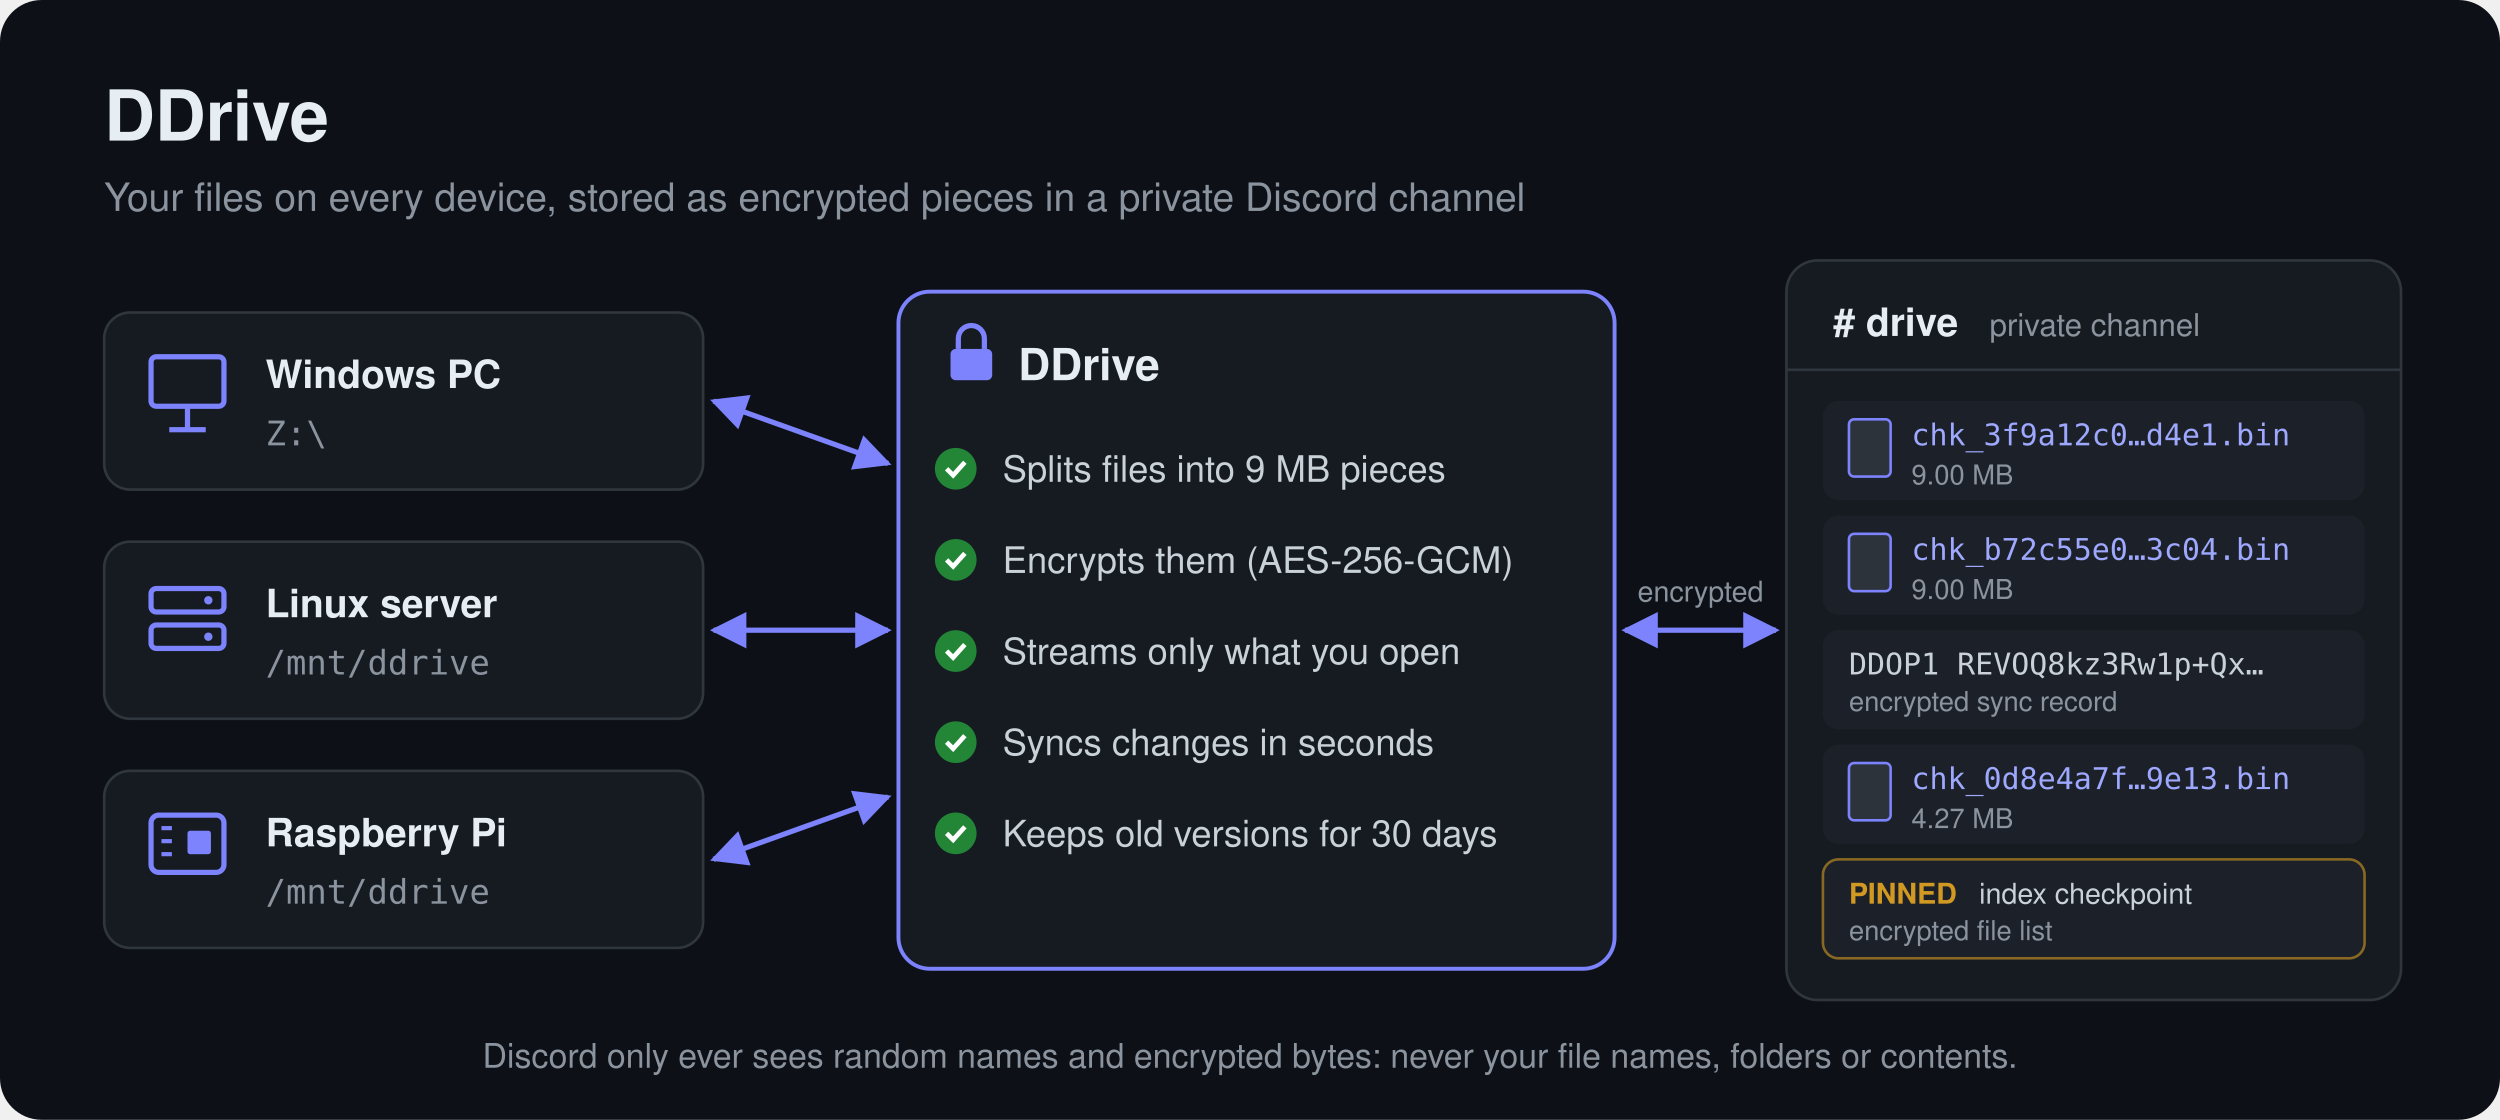
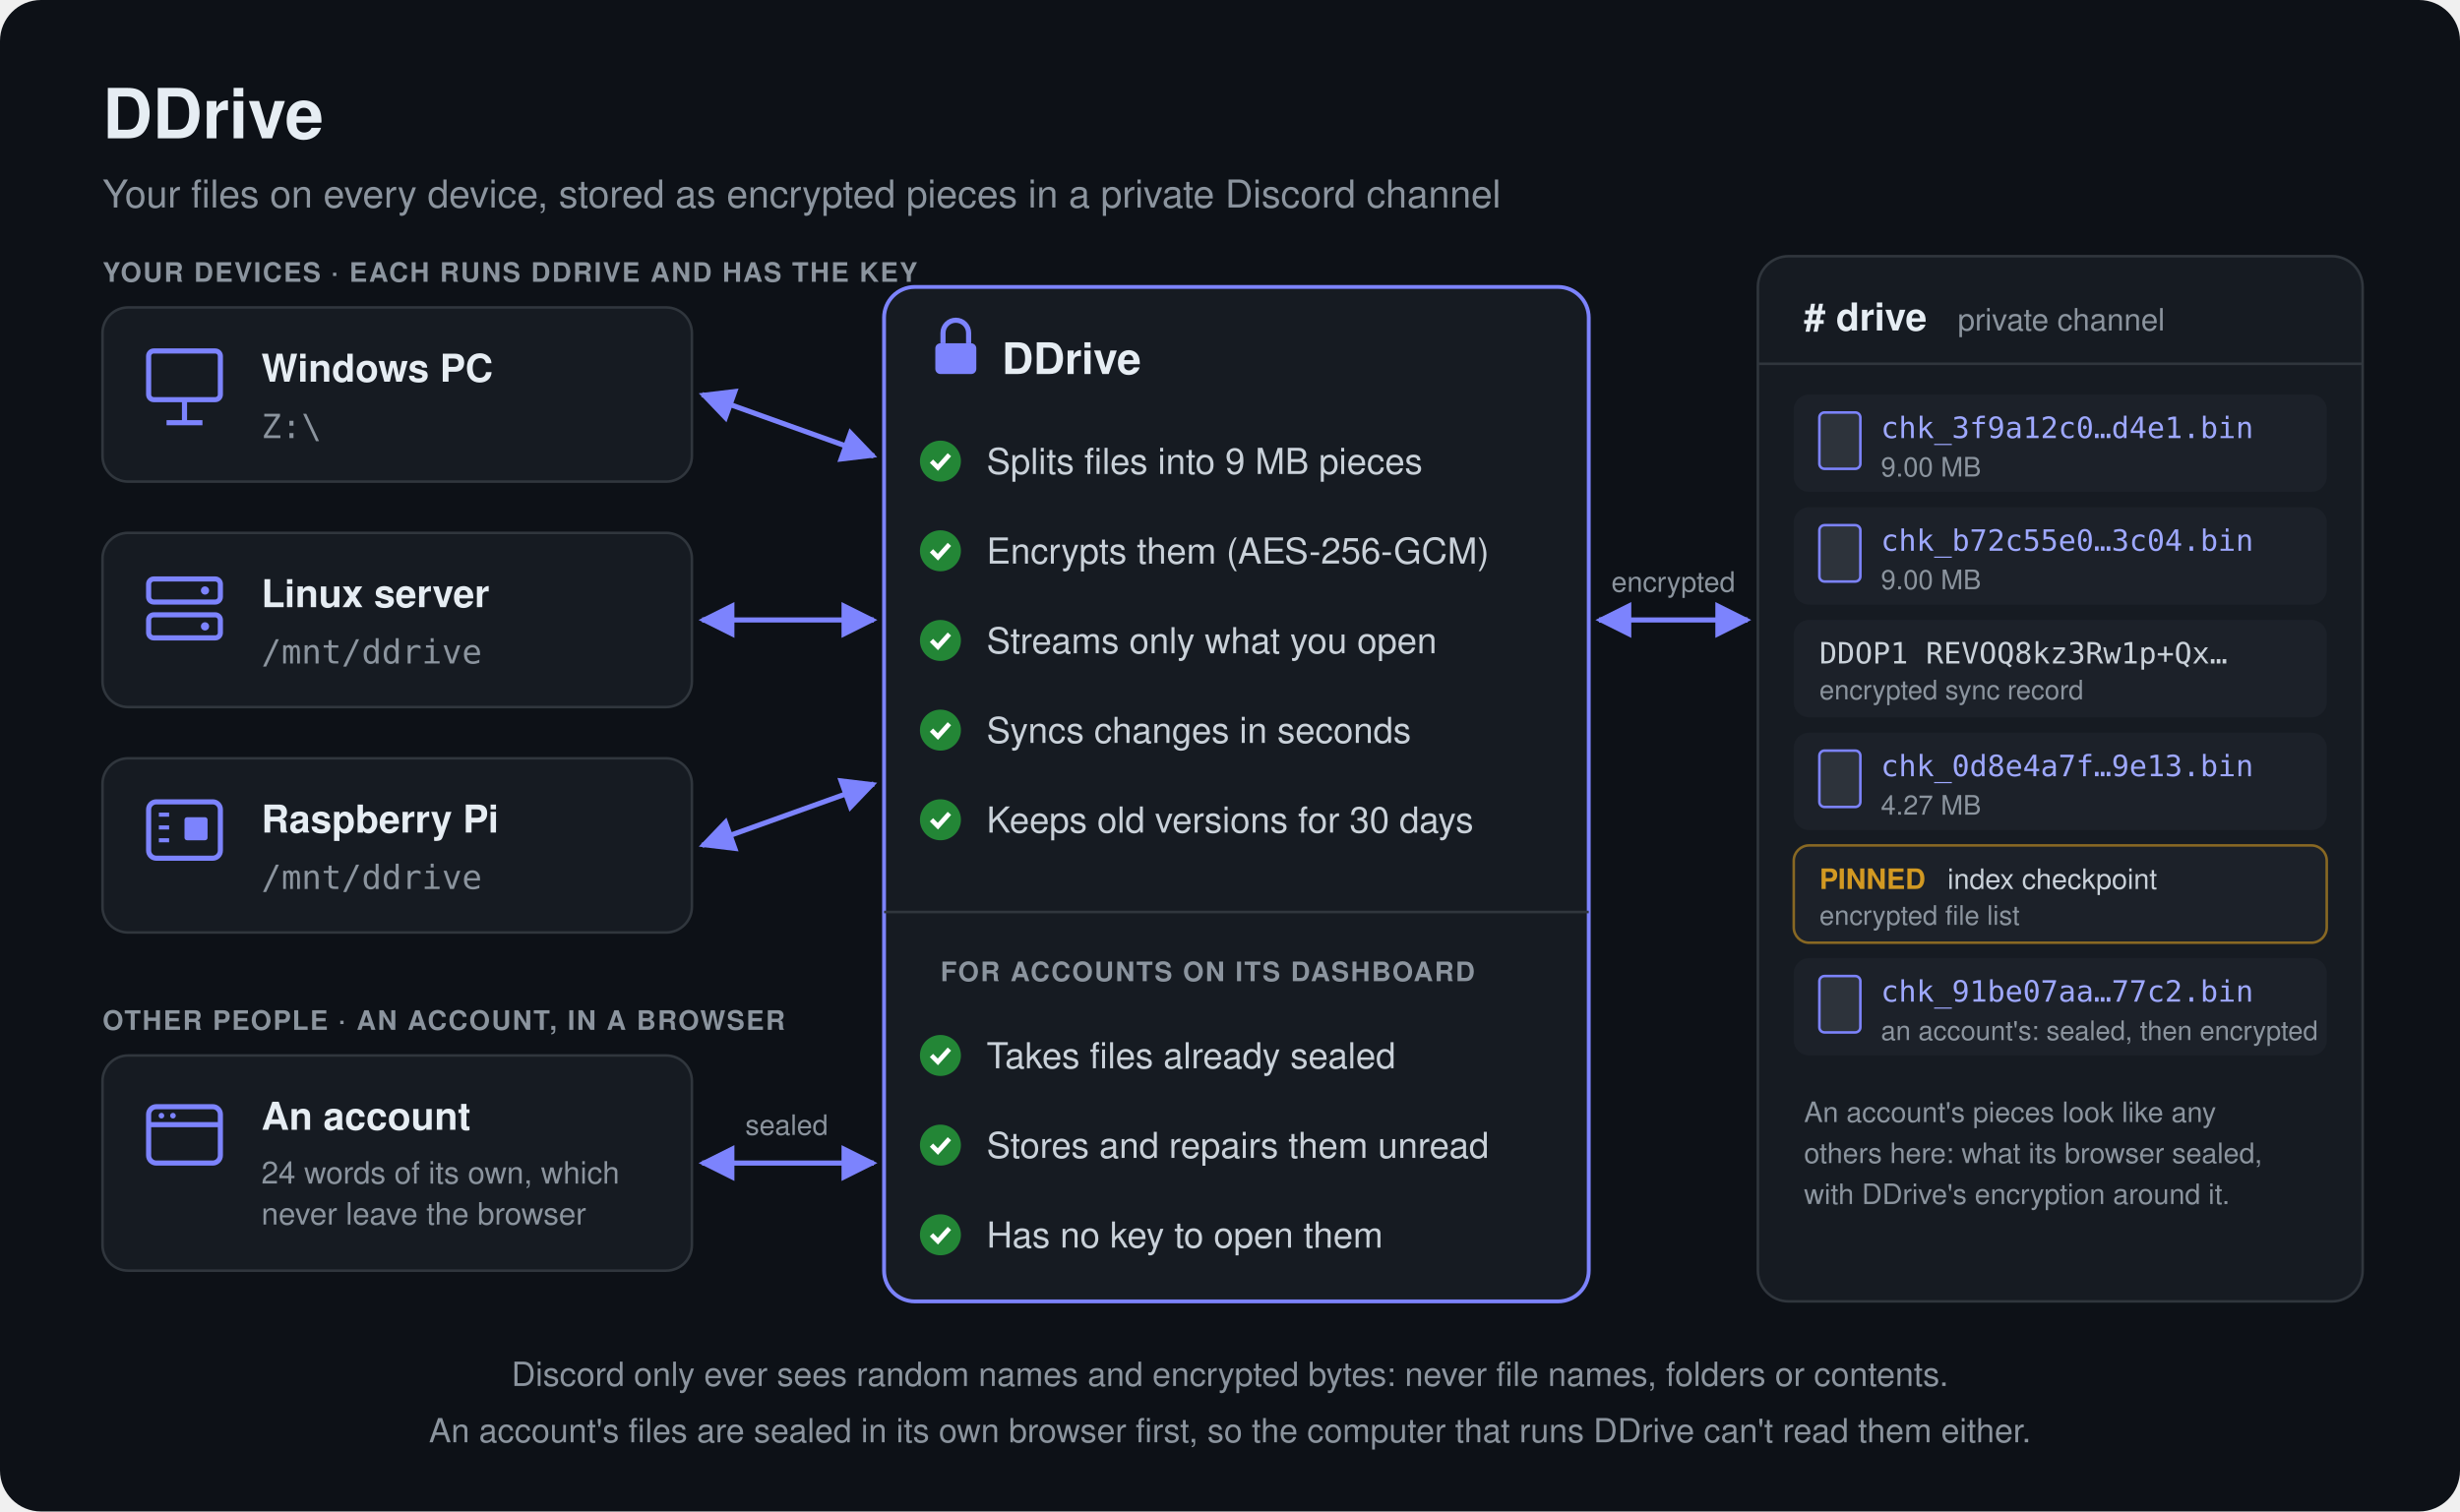
- <svg xmlns="http://www.w3.org/2000/svg" width="960" height="430" viewBox="0 0 960 430" font-family="-apple-system, 'Segoe UI', Helvetica, Arial, sans-serif" role="img" aria-label="DDrive overview: devices sync through DDrive, which stores encrypted pieces in a private Discord channel">
+ <svg xmlns="http://www.w3.org/2000/svg" width="960" height="590" viewBox="0 0 960 590" font-family="-apple-system, 'Segoe UI', Helvetica, Arial, sans-serif" role="img" aria-label="DDrive overview: your devices run DDrive, which encrypts your files and stores them as pieces in a private Discord channel. Other people's accounts are sealed in their own browser first, so the computer that runs DDrive stores them without being able to read them.">
  <defs>
    <marker id="arr" viewBox="0 0 10 10" refX="9" refY="5" markerWidth="7" markerHeight="7" orient="auto-start-reverse">
      <path d="M0,0 L10,5 L0,10 z" fill="#7c83fd" />
    </marker>
  </defs>
-   <rect width="960" height="430" rx="16" fill="#0d1117" />
+   <rect width="960" height="590" rx="16" fill="#0d1117" />
  <text x="40" y="54" fill="#e6edf3" font-size="27" font-weight="700">DDrive</text>
  <text x="40" y="81" fill="#8b949e" font-size="15">Your files on every device, stored as encrypted pieces in a private Discord channel</text>
+   <text x="40" y="110" fill="#8b949e" font-size="10.5" font-weight="600" letter-spacing="0.6">YOUR DEVICES · EACH RUNS DDRIVE AND HAS THE KEY</text>
  <g>
    <rect x="40" y="120" width="230" height="68" rx="10" fill="#161b22" stroke="#30363d" />
    <rect x="58" y="137" width="28" height="19" rx="2" fill="none" stroke="#7c83fd" stroke-width="2" />
    <path d="M65 165 h14 M72 156 v9" stroke="#7c83fd" stroke-width="2" fill="none" />
    <text x="102" y="149" fill="#e6edf3" font-size="15" font-weight="600">Windows PC</text>
    <text x="102" y="171" fill="#8b949e" font-size="13" font-family="Consolas, 'SFMono-Regular', Menlo, monospace">Z:\</text>
    <rect x="40" y="208" width="230" height="68" rx="10" fill="#161b22" stroke="#30363d" />
    <rect x="58" y="226" width="28" height="9" rx="2" fill="none" stroke="#7c83fd" stroke-width="2" />
    <rect x="58" y="240" width="28" height="9" rx="2" fill="none" stroke="#7c83fd" stroke-width="2" />
    <circle cx="80" cy="230.5" r="1.6" fill="#7c83fd" />
    <circle cx="80" cy="244.5" r="1.6" fill="#7c83fd" />
    <text x="102" y="237" fill="#e6edf3" font-size="15" font-weight="600">Linux server</text>
    <text x="102" y="259" fill="#8b949e" font-size="13" font-family="Consolas, 'SFMono-Regular', Menlo, monospace">/mnt/ddrive</text>
    <rect x="40" y="296" width="230" height="68" rx="10" fill="#161b22" stroke="#30363d" />
    <rect x="58" y="313" width="28" height="22" rx="3" fill="none" stroke="#7c83fd" stroke-width="2" />
    <path d="M62 318 h4 M62 323 h4 M62 328 h4" stroke="#7c83fd" stroke-width="1.6" />
    <rect x="72" y="319" width="9" height="9" rx="1" fill="#7c83fd" />
    <text x="102" y="325" fill="#e6edf3" font-size="15" font-weight="600">Raspberry Pi</text>
    <text x="102" y="347" fill="#8b949e" font-size="13" font-family="Consolas, 'SFMono-Regular', Menlo, monospace">/mnt/ddrive</text>
  </g>
  <g stroke="#7c83fd" stroke-width="2" fill="none">
    <path d="M274 154 L341 178" marker-start="url(#arr)" marker-end="url(#arr)" />
    <path d="M274 242 L341 242" marker-start="url(#arr)" marker-end="url(#arr)" />
    <path d="M274 330 L341 306" marker-start="url(#arr)" marker-end="url(#arr)" />
  </g>
-   <rect x="345" y="112" width="275" height="260" rx="12" fill="#161b22" stroke="#7c83fd" stroke-width="1.5" />
+   <text x="40" y="402" fill="#8b949e" font-size="10.5" font-weight="600" letter-spacing="0.6">OTHER PEOPLE · AN ACCOUNT, IN A BROWSER</text>
+   <rect x="40" y="412" width="230" height="84" rx="10" fill="#161b22" stroke="#30363d" />
+   <rect x="58" y="432" width="28" height="22" rx="3" fill="none" stroke="#7c83fd" stroke-width="2" />
+   <path d="M58 439 h28" stroke="#7c83fd" stroke-width="2" />
+   <circle cx="63" cy="435.5" r="1.1" fill="#7c83fd" />
+   <circle cx="67.500" cy="435.5" r="1.1" fill="#7c83fd" />
+   <text x="102" y="441" fill="#e6edf3" font-size="15" font-weight="600">An account</text>
+   <text x="102" y="462" fill="#8b949e" font-size="12">24 words of its own, which</text>
+   <text x="102" y="478" fill="#8b949e" font-size="12">never leave the browser</text>
+   <path d="M274 454 L341 454" stroke="#7c83fd" stroke-width="2" fill="none" marker-start="url(#arr)" marker-end="url(#arr)" />
+   <text x="307" y="443" fill="#8b949e" font-size="11" text-anchor="middle">sealed</text>
+   <rect x="345" y="112" width="275" height="396" rx="12" fill="#161b22" stroke="#7c83fd" stroke-width="1.5" />
+   <line x1="345" y1="356" x2="620" y2="356" stroke="#30363d" />
+   <text x="367" y="383" fill="#8b949e" font-size="10.5" font-weight="600" letter-spacing="0.6">FOR ACCOUNTS ON ITS DASHBOARD</text>
+   <g font-size="14" fill="#c9d1d9">
+     <g transform="translate(367,412)">
+       <circle r="8" fill="#238636" />
+       <path d="M-3.5 0 l2.5 2.5 l4.5 -5" stroke="#fff" stroke-width="1.8" fill="none" />
+       <text x="18" y="5">Takes files already sealed</text>
+     </g>
+     <g transform="translate(367,447)">
+       <circle r="8" fill="#238636" />
+       <path d="M-3.5 0 l2.5 2.5 l4.5 -5" stroke="#fff" stroke-width="1.8" fill="none" />
+       <text x="18" y="5">Stores and repairs them unread</text>
+     </g>
+     <g transform="translate(367,482)">
+       <circle r="8" fill="#238636" />
+       <path d="M-3.5 0 l2.5 2.5 l4.5 -5" stroke="#fff" stroke-width="1.8" fill="none" />
+       <text x="18" y="5">Has no key to open them</text>
+     </g>
+   </g>
  <rect x="365" y="134" width="16" height="12" rx="2" fill="#7c83fd" />
  <path d="M368 134 v-4 a5 5 0 0 1 10 0 v4" stroke="#7c83fd" stroke-width="2" fill="none" />
  <text x="391" y="146" fill="#e6edf3" font-size="17" font-weight="700">DDrive</text>
  <g font-size="14" fill="#c9d1d9">
    <g transform="translate(367,180)">
      <circle r="8" fill="#238636" />
      <path d="M-3.5 0 l2.5 2.5 l4.5 -5" stroke="#fff" stroke-width="1.8" fill="none" />
      <text x="18" y="5">Splits files into 9 MB pieces</text>
    </g>
    <g transform="translate(367,215)">
      <circle r="8" fill="#238636" />
      <path d="M-3.5 0 l2.5 2.5 l4.5 -5" stroke="#fff" stroke-width="1.8" fill="none" />
      <text x="18" y="5">Encrypts them (AES-256-GCM)</text>
    </g>
    <g transform="translate(367,250)">
      <circle r="8" fill="#238636" />
      <path d="M-3.5 0 l2.5 2.5 l4.5 -5" stroke="#fff" stroke-width="1.8" fill="none" />
      <text x="18" y="5">Streams only what you open</text>
    </g>
    <g transform="translate(367,285)">
      <circle r="8" fill="#238636" />
      <path d="M-3.5 0 l2.5 2.5 l4.5 -5" stroke="#fff" stroke-width="1.8" fill="none" />
      <text x="18" y="5">Syncs changes in seconds</text>
    </g>
    <g transform="translate(367,320)">
      <circle r="8" fill="#238636" />
      <path d="M-3.5 0 l2.5 2.5 l4.5 -5" stroke="#fff" stroke-width="1.8" fill="none" />
      <text x="18" y="5">Keeps old versions for 30 days</text>
    </g>
  </g>
  <path d="M624 242 L682 242" stroke="#7c83fd" stroke-width="2" fill="none" marker-start="url(#arr)" marker-end="url(#arr)" />
  <text x="653" y="231" fill="#8b949e" font-size="11" text-anchor="middle">encrypted</text>
-   <rect x="686" y="100" width="236" height="284" rx="12" fill="#161b22" stroke="#30363d" />
+   <rect x="686" y="100" width="236" height="408" rx="12" fill="#161b22" stroke="#30363d" />
  <text x="704" y="129" fill="#e6edf3" font-size="15" font-weight="700"># drive</text>
  <text x="764" y="129" fill="#8b949e" font-size="12">private channel</text>
  <line x1="686" y1="142" x2="922" y2="142" stroke="#30363d" />
  <g font-family="Consolas, 'SFMono-Regular', Menlo, monospace" font-size="11.5">
    <rect x="700" y="154" width="208" height="38" rx="6" fill="#1c2129" />
    <rect x="710" y="161" width="16" height="22" rx="2" fill="#2d333b" stroke="#7c83fd" />
    <text x="734" y="171" fill="#9ea8ff">chk_3f9a12c0…d4e1.bin</text>
    <text x="734" y="186" fill="#8b949e" font-family="-apple-system, 'Segoe UI', Helvetica, Arial, sans-serif" font-size="10.5">9.00 MB</text>
    <rect x="700" y="198" width="208" height="38" rx="6" fill="#1c2129" />
    <rect x="710" y="205" width="16" height="22" rx="2" fill="#2d333b" stroke="#7c83fd" />
    <text x="734" y="215" fill="#9ea8ff">chk_b72c55e0…3c04.bin</text>
    <text x="734" y="230" fill="#8b949e" font-family="-apple-system, 'Segoe UI', Helvetica, Arial, sans-serif" font-size="10.5">9.00 MB</text>
    <rect x="700" y="242" width="208" height="38" rx="6" fill="#1c2129" />
    <text x="710" y="259" fill="#c9d1d9">DDOP1 REVOQ8kz3Rw1p+Qx…</text>
    <text x="710" y="273" fill="#8b949e" font-family="-apple-system, 'Segoe UI', Helvetica, Arial, sans-serif" font-size="10.5">encrypted sync record</text>
    <rect x="700" y="286" width="208" height="38" rx="6" fill="#1c2129" />
    <rect x="710" y="293" width="16" height="22" rx="2" fill="#2d333b" stroke="#7c83fd" />
    <text x="734" y="303" fill="#9ea8ff">chk_0d8e4a7f…9e13.bin</text>
    <text x="734" y="318" fill="#8b949e" font-family="-apple-system, 'Segoe UI', Helvetica, Arial, sans-serif" font-size="10.5">4.27 MB</text>
    <rect x="700" y="330" width="208" height="38" rx="6" fill="#1c2129" stroke="#d29922" stroke-opacity="0.6" />
    <text x="710" y="347" fill="#d29922" font-family="-apple-system, 'Segoe UI', Helvetica, Arial, sans-serif" font-size="11" font-weight="600">PINNED</text>
    <text x="760" y="347" fill="#c9d1d9" font-family="-apple-system, 'Segoe UI', Helvetica, Arial, sans-serif" font-size="11">index checkpoint</text>
    <text x="710" y="361" fill="#8b949e" font-family="-apple-system, 'Segoe UI', Helvetica, Arial, sans-serif" font-size="10.5">encrypted file list</text>
+     <rect x="700" y="374" width="208" height="38" rx="6" fill="#1c2129" />
+     <rect x="710" y="381" width="16" height="22" rx="2" fill="#2d333b" stroke="#7c83fd" />
+     <text x="734" y="391" fill="#9ea8ff">chk_91be07aa…77c2.bin</text>
+     <text x="734" y="406" fill="#8b949e" font-family="-apple-system, 'Segoe UI', Helvetica, Arial, sans-serif" font-size="10.5">an account's: sealed, then encrypted</text>
  </g>
-   <text x="480" y="410" fill="#8b949e" font-size="13" text-anchor="middle">Discord only ever sees random names and encrypted bytes: never your file names, folders or contents.</text>
+   <g font-size="11" fill="#8b949e">
+     <text x="704" y="438">An account's pieces look like any</text>
+     <text x="704" y="454">others here: what its browser sealed,</text>
+     <text x="704" y="470">with DDrive's encryption around it.</text>
+   </g>
+   <text x="480" y="541" fill="#8b949e" font-size="13" text-anchor="middle">Discord only ever sees random names and encrypted bytes: never file names, folders or contents.</text>
+   <text x="480" y="563" fill="#8b949e" font-size="13" text-anchor="middle">An account's files are sealed in its own browser first, so the computer that runs DDrive can't read them either.</text>
</svg>
